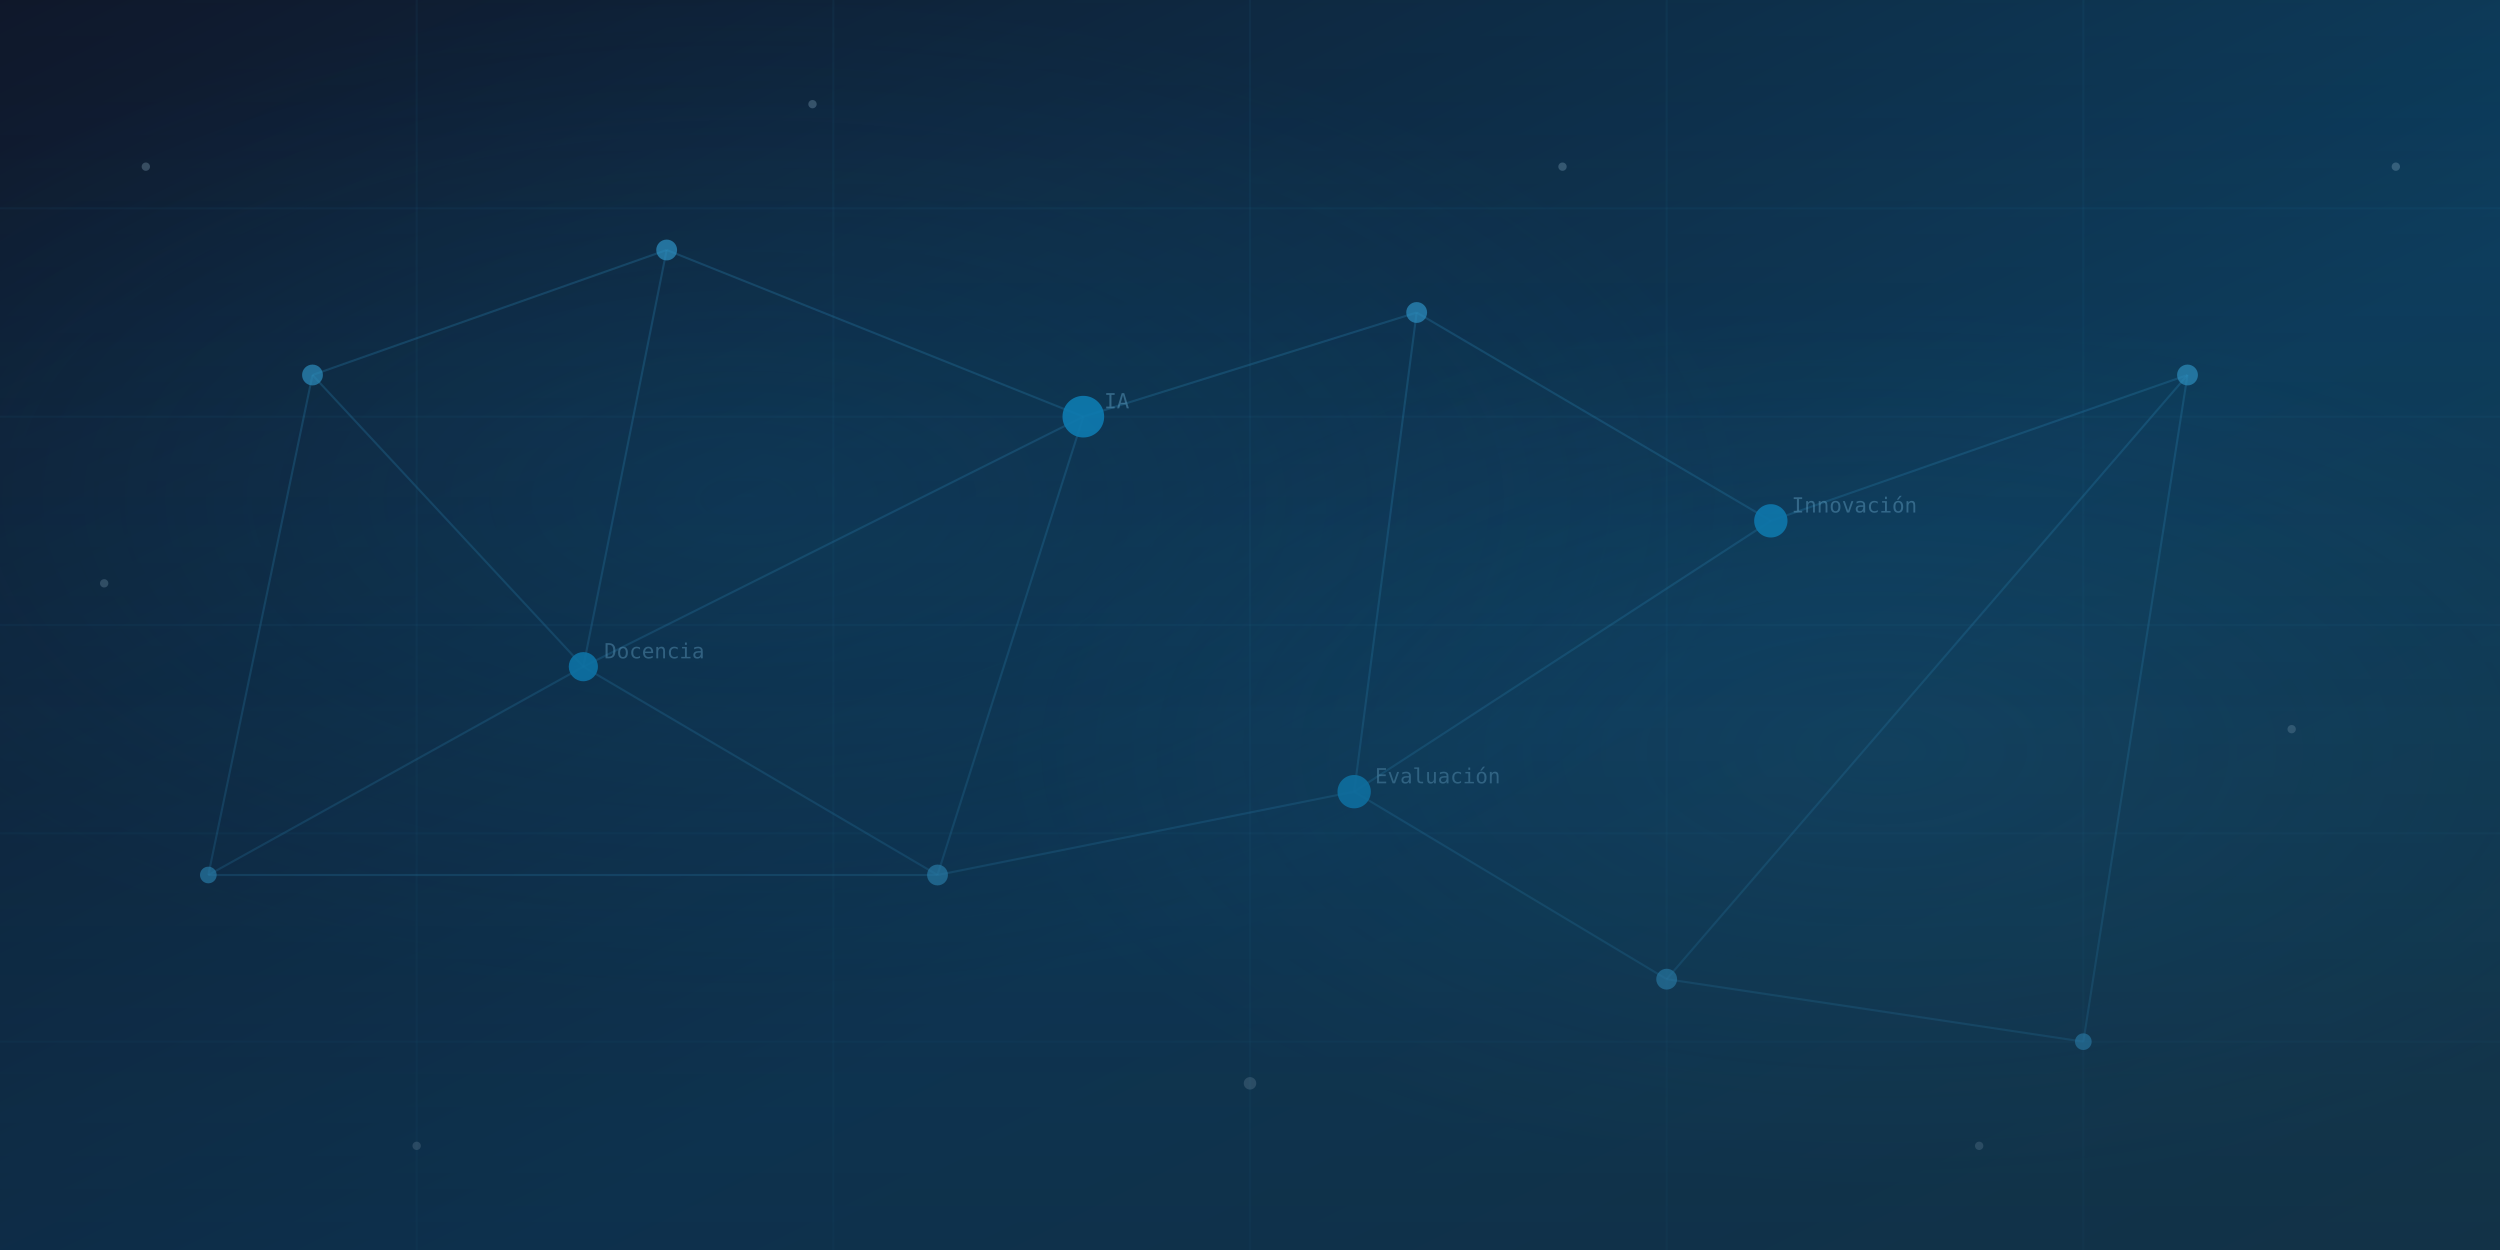
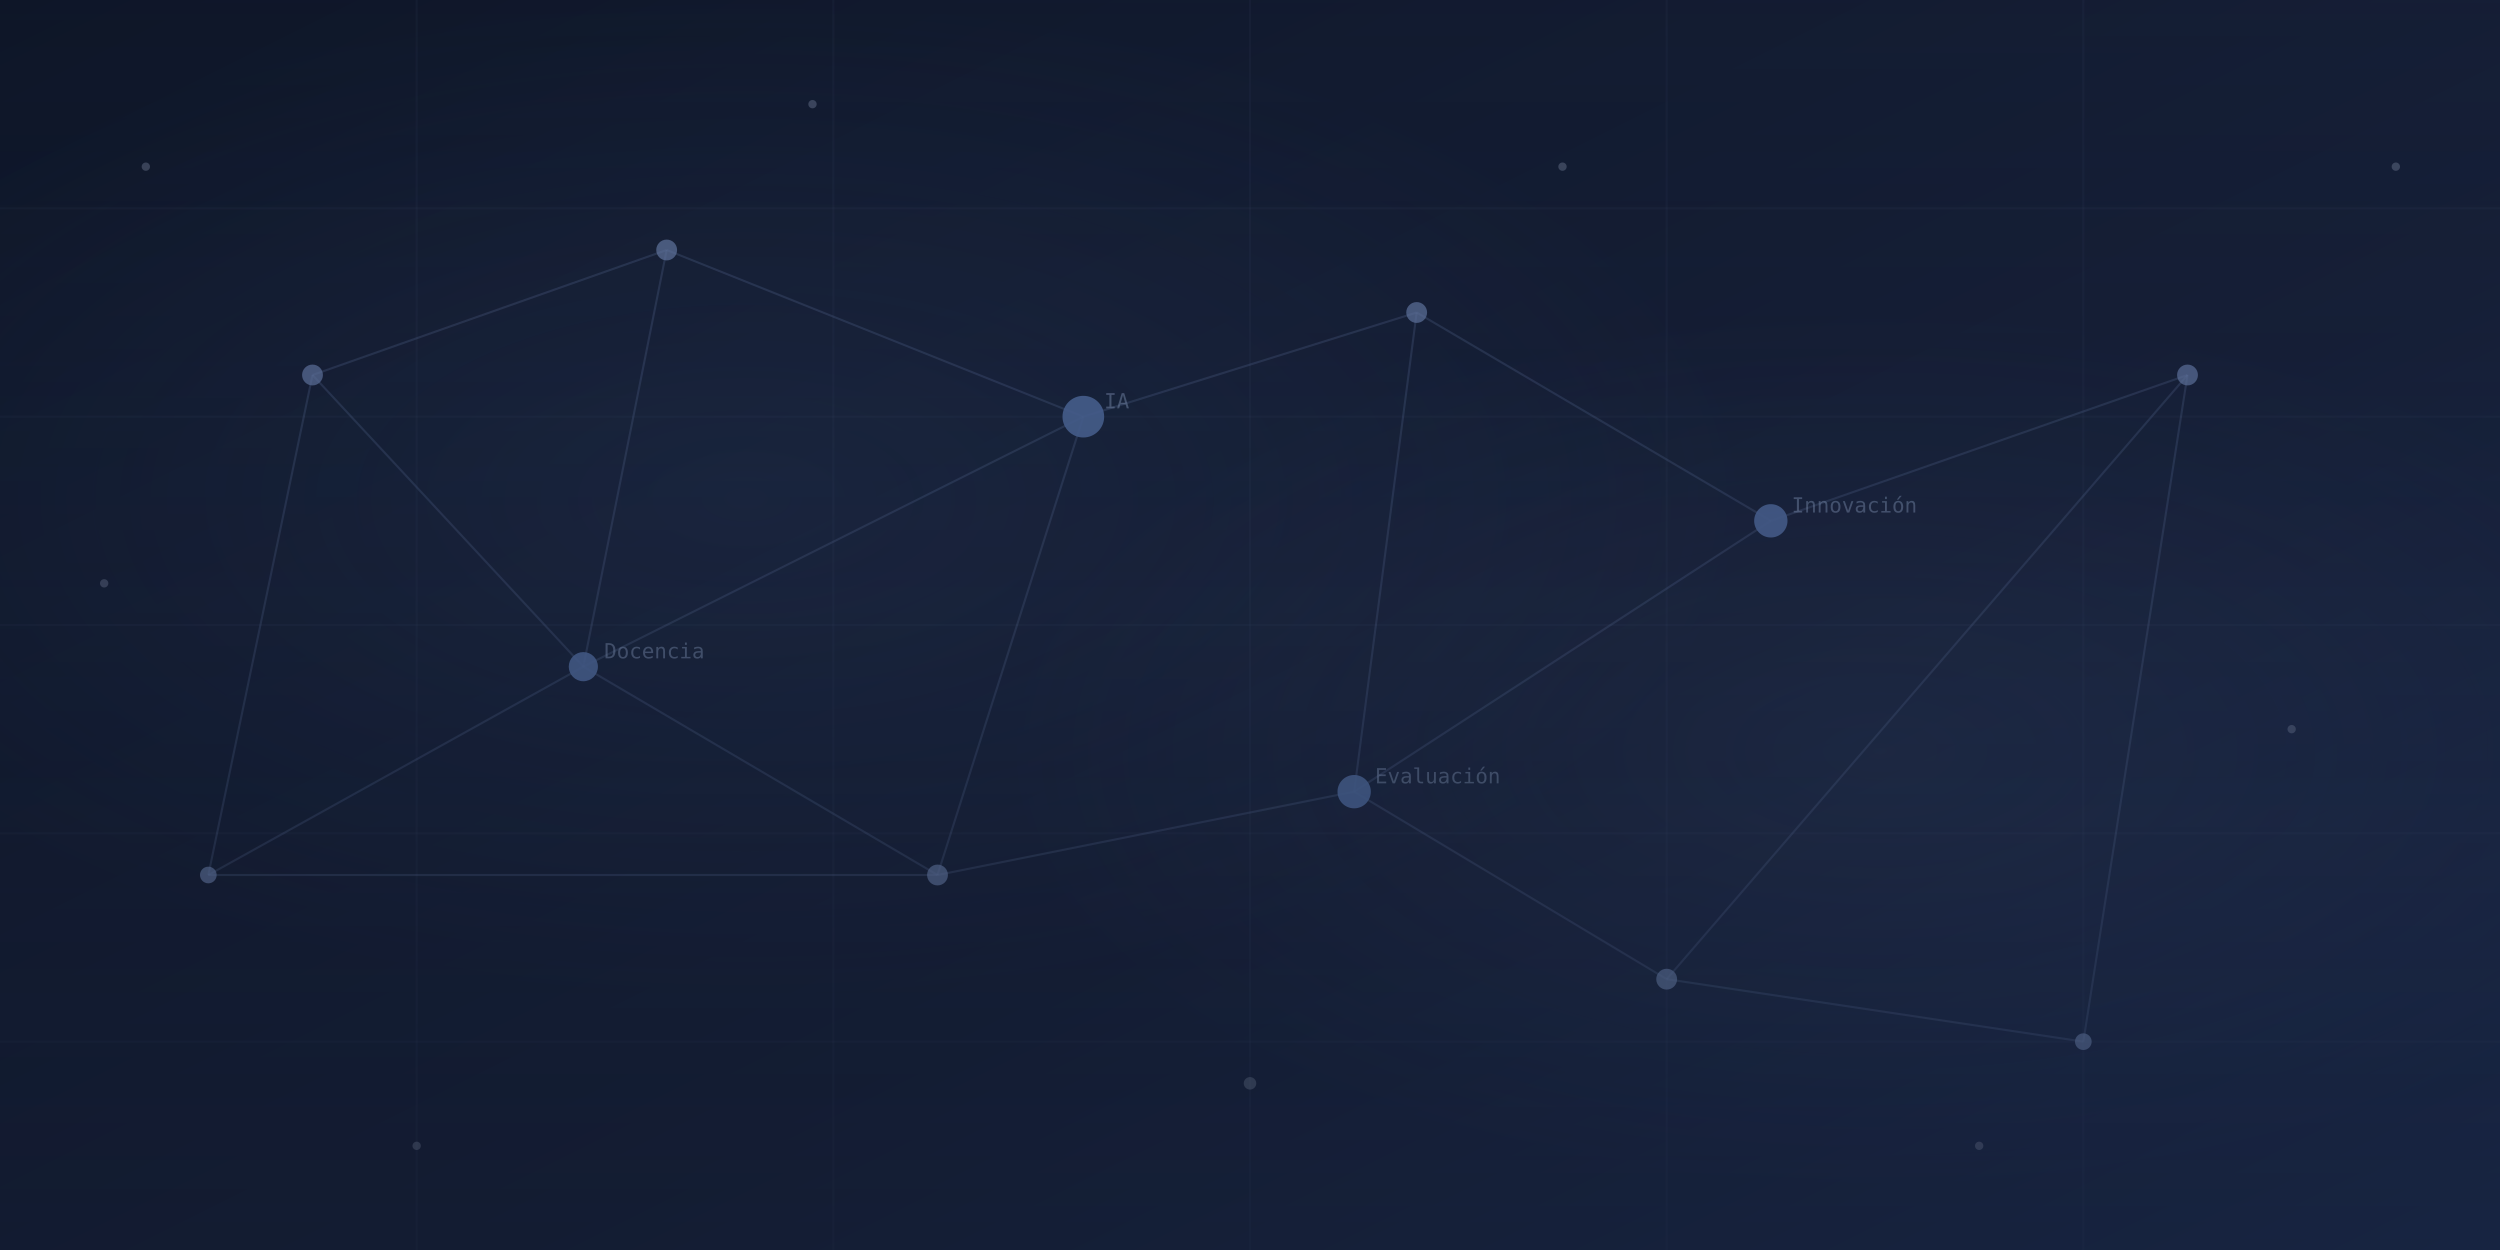
<svg xmlns="http://www.w3.org/2000/svg" viewBox="0 0 1200 600">
  <defs>
    <linearGradient id="bg" x1="0%" y1="0%" x2="100%" y2="100%">
-       <stop offset="0%" stop-color="#0f172a" />
-       <stop offset="60%" stop-color="#0c4a6e" />
-       <stop offset="100%" stop-color="#164e63" />
+       <stop offset="0%" stop-color="#0e1628" />
+       <stop offset="60%" stop-color="#18223c" />
+       <stop offset="100%" stop-color="#20325a" />
    </linearGradient>
    <radialGradient id="glow1" cx="30%" cy="40%" r="40%">
-       <stop offset="0%" stop-color="#0ea5e9" stop-opacity="0.15" />
-       <stop offset="100%" stop-color="#0ea5e9" stop-opacity="0" />
+       <stop offset="0%" stop-color="#5c7ab4" stop-opacity="0.15" />
+       <stop offset="100%" stop-color="#5c7ab4" stop-opacity="0" />
    </radialGradient>
    <radialGradient id="glow2" cx="75%" cy="60%" r="35%">
-       <stop offset="0%" stop-color="#38bdf8" stop-opacity="0.12" />
-       <stop offset="100%" stop-color="#38bdf8" stop-opacity="0" />
+       <stop offset="0%" stop-color="#7b93c5" stop-opacity="0.12" />
+       <stop offset="100%" stop-color="#7b93c5" stop-opacity="0" />
    </radialGradient>
  </defs>
  <rect width="1200" height="600" fill="url(#bg)" />
  <rect width="1200" height="600" fill="url(#glow1)" />
  <rect width="1200" height="600" fill="url(#glow2)" />
-   <g stroke="#38bdf8" stroke-opacity="0.06" stroke-width="1">
+   <g stroke="#7b93c5" stroke-opacity="0.06" stroke-width="1">
    <line x1="0" y1="100" x2="1200" y2="100" />
    <line x1="0" y1="200" x2="1200" y2="200" />
    <line x1="0" y1="300" x2="1200" y2="300" />
    <line x1="0" y1="400" x2="1200" y2="400" />
    <line x1="0" y1="500" x2="1200" y2="500" />
    <line x1="200" y1="0" x2="200" y2="600" />
    <line x1="400" y1="0" x2="400" y2="600" />
    <line x1="600" y1="0" x2="600" y2="600" />
    <line x1="800" y1="0" x2="800" y2="600" />
    <line x1="1000" y1="0" x2="1000" y2="600" />
  </g>
-   <g stroke="#38bdf8" stroke-opacity="0.25" stroke-width="1" fill="none">
+   <g stroke="#7b93c5" stroke-opacity="0.25" stroke-width="1" fill="none">
    <line x1="150" y1="180" x2="320" y2="120" />
    <line x1="320" y1="120" x2="520" y2="200" />
    <line x1="520" y1="200" x2="680" y2="150" />
    <line x1="680" y1="150" x2="850" y2="250" />
    <line x1="850" y1="250" x2="1050" y2="180" />
    <line x1="150" y1="180" x2="280" y2="320" />
    <line x1="280" y1="320" x2="520" y2="200" />
    <line x1="280" y1="320" x2="450" y2="420" />
    <line x1="450" y1="420" x2="650" y2="380" />
    <line x1="650" y1="380" x2="850" y2="250" />
    <line x1="650" y1="380" x2="800" y2="470" />
    <line x1="800" y1="470" x2="1050" y2="180" />
    <line x1="800" y1="470" x2="1000" y2="500" />
    <line x1="520" y1="200" x2="450" y2="420" />
    <line x1="320" y1="120" x2="280" y2="320" />
    <line x1="680" y1="150" x2="650" y2="380" />
    <line x1="1050" y1="180" x2="1000" y2="500" />
    <line x1="100" y1="420" x2="280" y2="320" />
    <line x1="100" y1="420" x2="150" y2="180" />
    <line x1="100" y1="420" x2="450" y2="420" />
  </g>
-   <g fill="#0ea5e9" fill-opacity="0.9">
+   <g fill="#5c7ab4" fill-opacity="0.9">
    <circle cx="520" cy="200" r="10" />
    <circle cx="650" cy="380" r="8" />
    <circle cx="280" cy="320" r="7" />
    <circle cx="850" cy="250" r="8" />
  </g>
-   <g fill="#38bdf8" fill-opacity="0.7">
+   <g fill="#7b93c5" fill-opacity="0.7">
    <circle cx="150" cy="180" r="5" />
    <circle cx="320" cy="120" r="5" />
    <circle cx="680" cy="150" r="5" />
    <circle cx="450" cy="420" r="5" />
    <circle cx="800" cy="470" r="5" />
    <circle cx="1050" cy="180" r="5" />
    <circle cx="1000" cy="500" r="4" />
    <circle cx="100" cy="420" r="4" />
  </g>
-   <g fill="#7dd3fc" font-family="monospace" font-size="10" fill-opacity="0.5">
+   <g fill="#9db2d8" font-family="monospace" font-size="10" fill-opacity="0.5">
    <text x="530" y="196">IA</text>
    <text x="660" y="376">Evaluación</text>
    <text x="290" y="316">Docencia</text>
    <text x="860" y="246">Innovación</text>
  </g>
-   <g fill="#bae6fd" fill-opacity="0.3">
+   <g fill="#c3cfe9" fill-opacity="0.3">
    <circle cx="70" cy="80" r="2" />
    <circle cx="390" cy="50" r="2" />
    <circle cx="750" cy="80" r="2" />
    <circle cx="1100" cy="350" r="2" />
    <circle cx="950" cy="550" r="2" />
    <circle cx="200" cy="550" r="2" />
    <circle cx="600" cy="520" r="3" />
    <circle cx="1150" cy="80" r="2" />
    <circle cx="50" cy="280" r="2" />
  </g>
  <defs>
    <linearGradient id="overlay" x1="0%" y1="0%" x2="0%" y2="100%">
-       <stop offset="0%" stop-color="#0f172a" stop-opacity="0.2" />
-       <stop offset="100%" stop-color="#0f172a" stop-opacity="0.5" />
+       <stop offset="0%" stop-color="#0e1628" stop-opacity="0.2" />
+       <stop offset="100%" stop-color="#0e1628" stop-opacity="0.5" />
    </linearGradient>
  </defs>
  <rect width="1200" height="600" fill="url(#overlay)" />
</svg>
